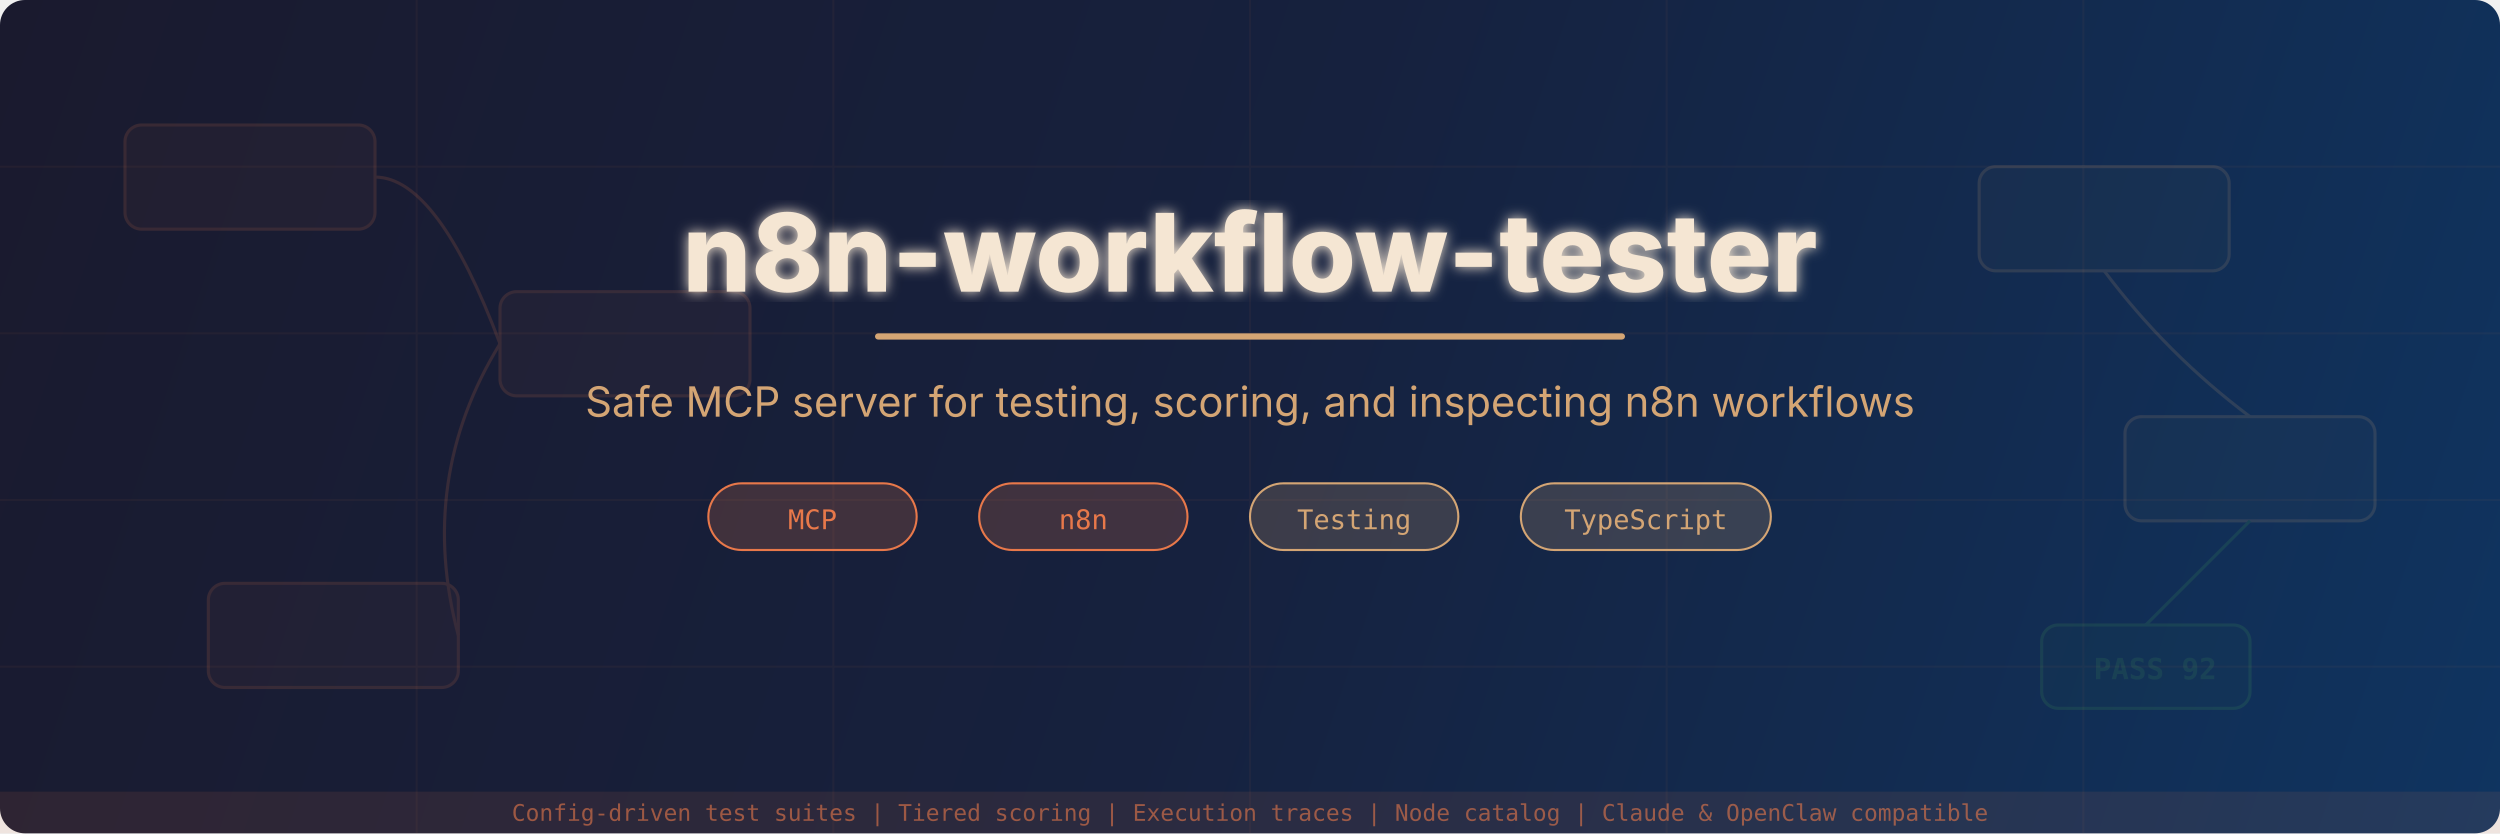
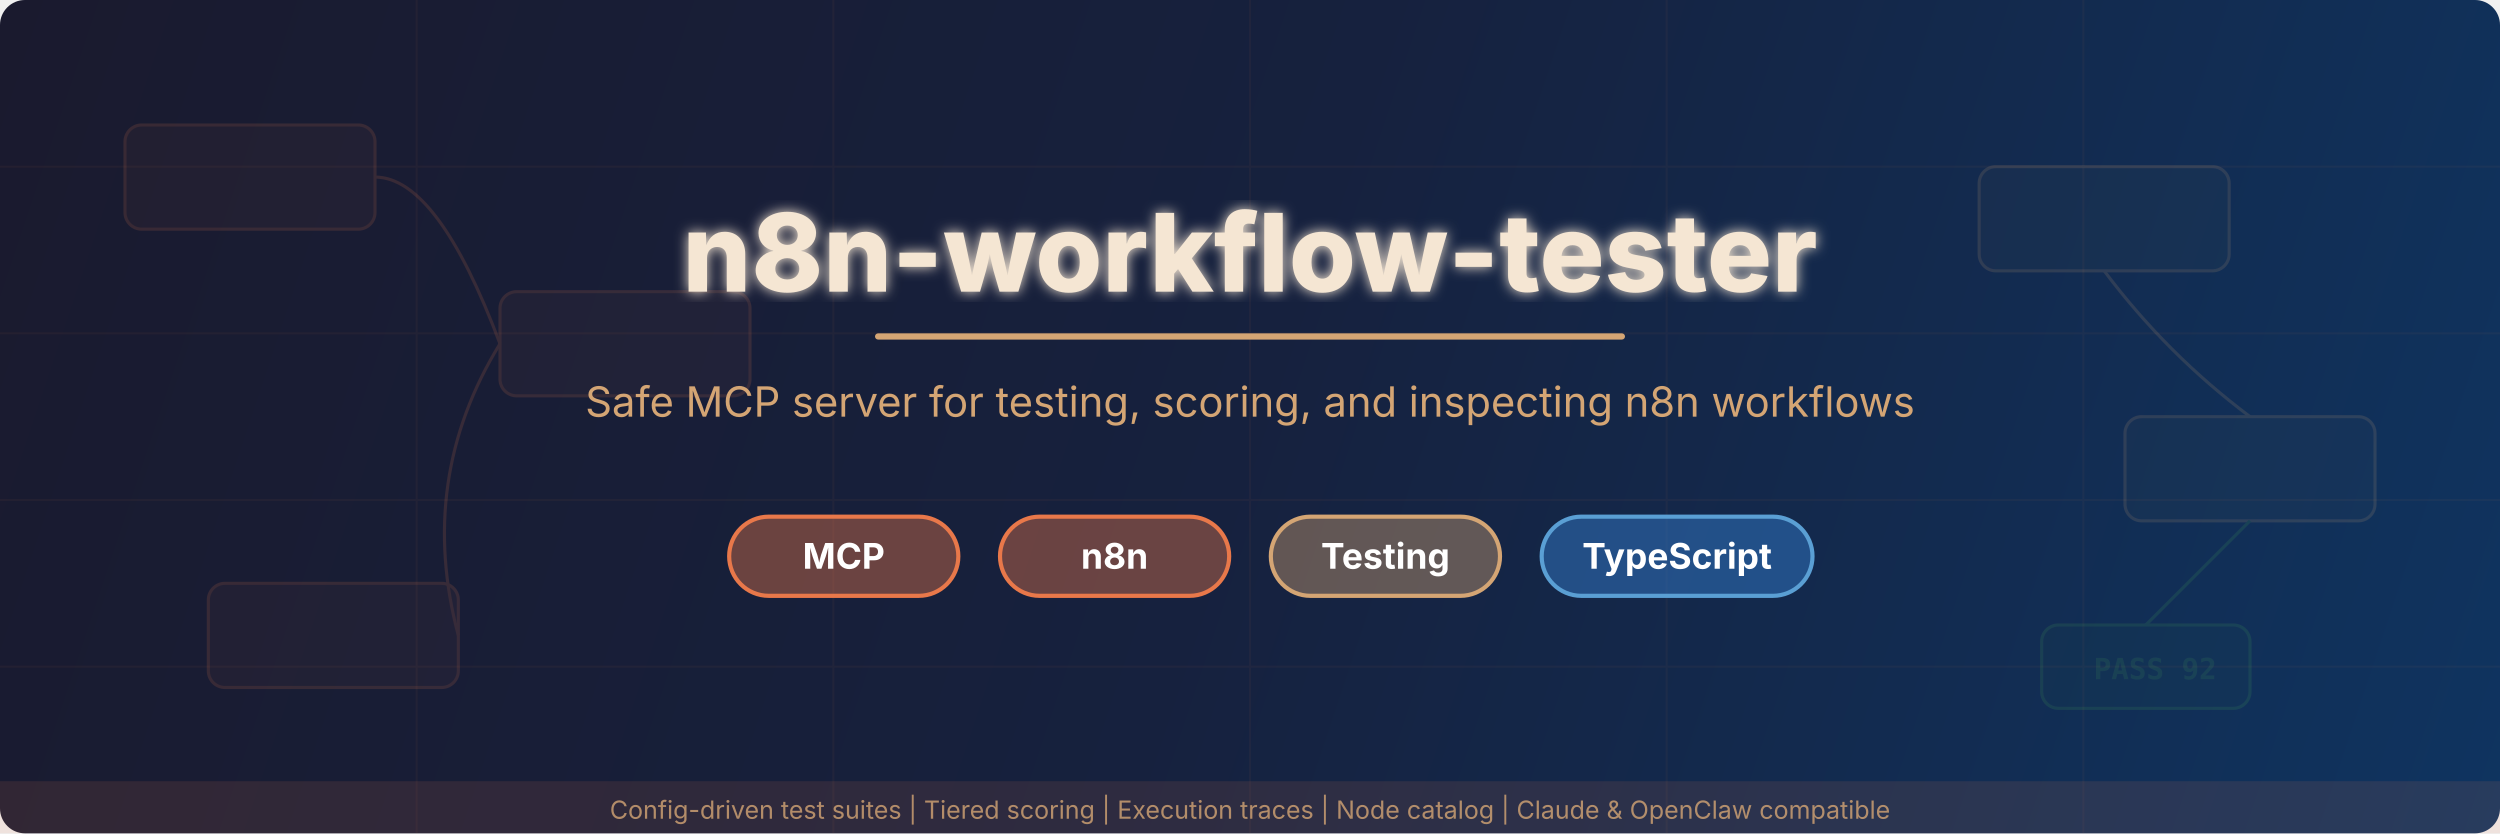
<svg xmlns="http://www.w3.org/2000/svg" viewBox="0 0 1200 400" fill="none">
  <defs>
    <linearGradient id="bg" x1="0" y1="0" x2="1200" y2="400" gradientUnits="userSpaceOnUse">
      <stop offset="0%" stop-color="#1A1A2E" />
      <stop offset="50%" stop-color="#16213E" />
      <stop offset="100%" stop-color="#0F3460" />
    </linearGradient>
    <linearGradient id="accent" x1="0" y1="0" x2="200" y2="0" gradientUnits="userSpaceOnUse">
      <stop offset="0%" stop-color="#E8784A" />
      <stop offset="100%" stop-color="#D4A574" />
    </linearGradient>
    <filter id="glow">
      <feGaussianBlur stdDeviation="3" result="blur" />
      <feComposite in="SourceGraphic" in2="blur" operator="over" />
    </filter>
  </defs>
  <rect width="1200" height="400" fill="url(#bg)" rx="12" />
  <g opacity="0.05" stroke="#E8784A">
    <line x1="0" y1="80" x2="1200" y2="80" stroke-width="1" />
    <line x1="0" y1="160" x2="1200" y2="160" stroke-width="1" />
    <line x1="0" y1="240" x2="1200" y2="240" stroke-width="1" />
    <line x1="0" y1="320" x2="1200" y2="320" stroke-width="1" />
    <line x1="200" y1="0" x2="200" y2="400" stroke-width="1" />
    <line x1="400" y1="0" x2="400" y2="400" stroke-width="1" />
    <line x1="600" y1="0" x2="600" y2="400" stroke-width="1" />
    <line x1="800" y1="0" x2="800" y2="400" stroke-width="1" />
    <line x1="1000" y1="0" x2="1000" y2="400" stroke-width="1" />
  </g>
  <g opacity="0.15">
    <rect x="60" y="60" width="120" height="50" rx="8" fill="#E8784A" opacity="0.3" />
    <rect x="60" y="60" width="120" height="50" rx="8" stroke="#E8784A" stroke-width="1.5" fill="none" />
    <rect x="240" y="140" width="120" height="50" rx="8" fill="#E8784A" opacity="0.3" />
    <rect x="240" y="140" width="120" height="50" rx="8" stroke="#E8784A" stroke-width="1.5" fill="none" />
    <rect x="100" y="280" width="120" height="50" rx="8" fill="#E8784A" opacity="0.3" />
    <rect x="100" y="280" width="120" height="50" rx="8" stroke="#E8784A" stroke-width="1.5" fill="none" />
    <path d="M180 85 Q210 85 240 165" stroke="#E8784A" stroke-width="1.5" fill="none" />
    <path d="M240 165 Q200 230 220 305" stroke="#E8784A" stroke-width="1.5" fill="none" />
    <rect x="950" y="80" width="120" height="50" rx="8" fill="#D4A574" opacity="0.2" />
    <rect x="950" y="80" width="120" height="50" rx="8" stroke="#D4A574" stroke-width="1.5" fill="none" />
    <rect x="1020" y="200" width="120" height="50" rx="8" fill="#D4A574" opacity="0.2" />
    <rect x="1020" y="200" width="120" height="50" rx="8" stroke="#D4A574" stroke-width="1.5" fill="none" />
    <rect x="980" y="300" width="100" height="40" rx="8" fill="#4CAF50" opacity="0.2" />
    <rect x="980" y="300" width="100" height="40" rx="8" stroke="#4CAF50" stroke-width="1.5" fill="none" />
    <path d="M1010 130 Q1040 170 1080 200" stroke="#D4A574" stroke-width="1.5" fill="none" />
    <path d="M1080 250 Q1050 280 1030 300" stroke="#4CAF50" stroke-width="1.5" fill="none" />
    <text x="1005" y="326" font-family="monospace" font-size="14" fill="#4CAF50" font-weight="bold">PASS 92</text>
  </g>
  <text x="600" y="140" text-anchor="middle" font-family="system-ui, -apple-system, sans-serif" font-size="52" font-weight="800" fill="#F5E6D3" filter="url(#glow)">n8n-workflow-tester</text>
  <rect x="420" y="160" width="360" height="3" rx="1.5" fill="url(#accent)" />
  <text x="600" y="200" text-anchor="middle" font-family="system-ui, -apple-system, sans-serif" font-size="20" fill="#D4A574">Safe MCP server for testing, scoring, and inspecting n8n workflows</text>
-   <g transform="translate(600, 250)" text-anchor="middle">
-     <rect x="-260" y="-18" width="100" height="32" rx="16" fill="#E8784A" opacity="0.2" />
-     <rect x="-260" y="-18" width="100" height="32" rx="16" stroke="#E8784A" stroke-width="1" fill="none" />
-     <text x="-210" y="4" font-family="monospace" font-size="13" fill="#E8784A" text-anchor="middle">MCP</text>
-     <rect x="-130" y="-18" width="100" height="32" rx="16" fill="#E8784A" opacity="0.2" />
-     <rect x="-130" y="-18" width="100" height="32" rx="16" stroke="#E8784A" stroke-width="1" fill="none" />
-     <text x="-80" y="4" font-family="monospace" font-size="13" fill="#E8784A" text-anchor="middle">n8n</text>
-     <rect x="0" y="-18" width="100" height="32" rx="16" fill="#D4A574" opacity="0.2" />
-     <rect x="0" y="-18" width="100" height="32" rx="16" stroke="#D4A574" stroke-width="1" fill="none" />
-     <text x="50" y="4" font-family="monospace" font-size="13" fill="#D4A574" text-anchor="middle">Testing</text>
-     <rect x="130" y="-18" width="120" height="32" rx="16" fill="#D4A574" opacity="0.2" />
-     <rect x="130" y="-18" width="120" height="32" rx="16" stroke="#D4A574" stroke-width="1" fill="none" />
-     <text x="190" y="4" font-family="monospace" font-size="13" fill="#D4A574" text-anchor="middle">TypeScript</text>
+   <g transform="translate(600, 265)" text-anchor="middle">
+     <rect x="-250" y="-17" width="110" height="38" rx="19" fill="#E8784A" opacity="0.4" />
+     <rect x="-250" y="-17" width="110" height="38" rx="19" stroke="#E8784A" stroke-width="2" fill="none" />
+     <text x="-195" y="8" font-family="system-ui, -apple-system, sans-serif" font-size="17" font-weight="700" fill="#FFFFFF" text-anchor="middle">MCP</text>
+     <rect x="-120" y="-17" width="110" height="38" rx="19" fill="#E8784A" opacity="0.4" />
+     <rect x="-120" y="-17" width="110" height="38" rx="19" stroke="#E8784A" stroke-width="2" fill="none" />
+     <text x="-65" y="8" font-family="system-ui, -apple-system, sans-serif" font-size="17" font-weight="700" fill="#FFFFFF" text-anchor="middle">n8n</text>
+     <rect x="10" y="-17" width="110" height="38" rx="19" fill="#D4A574" opacity="0.4" />
+     <rect x="10" y="-17" width="110" height="38" rx="19" stroke="#D4A574" stroke-width="2" fill="none" />
+     <text x="65" y="8" font-family="system-ui, -apple-system, sans-serif" font-size="17" font-weight="700" fill="#FFFFFF" text-anchor="middle">Testing</text>
+     <rect x="140" y="-17" width="130" height="38" rx="19" fill="#3178C6" opacity="0.5" />
+     <rect x="140" y="-17" width="130" height="38" rx="19" stroke="#5A9FD4" stroke-width="2" fill="none" />
+     <text x="205" y="8" font-family="system-ui, -apple-system, sans-serif" font-size="17" font-weight="700" fill="#FFFFFF" text-anchor="middle">TypeScript</text>
  </g>
-   <rect x="0" y="380" width="1200" height="20" fill="#E8784A" opacity="0.1" />
-   <text x="600" y="394" text-anchor="middle" font-family="monospace" font-size="11" fill="#E8784A" opacity="0.6">Config-driven test suites | Tiered scoring | Execution traces | Node catalog | Claude &amp; OpenClaw compatible</text>
+   <rect x="0" y="375" width="1200" height="25" fill="#E8784A" opacity="0.12" />
+   <text x="600" y="393" text-anchor="middle" font-family="system-ui, -apple-system, sans-serif" font-size="12" fill="#D4A574" opacity="0.8">Config-driven test suites  |  Tiered scoring  |  Execution traces  |  Node catalog  |  Claude &amp; OpenClaw compatible</text>
</svg>
